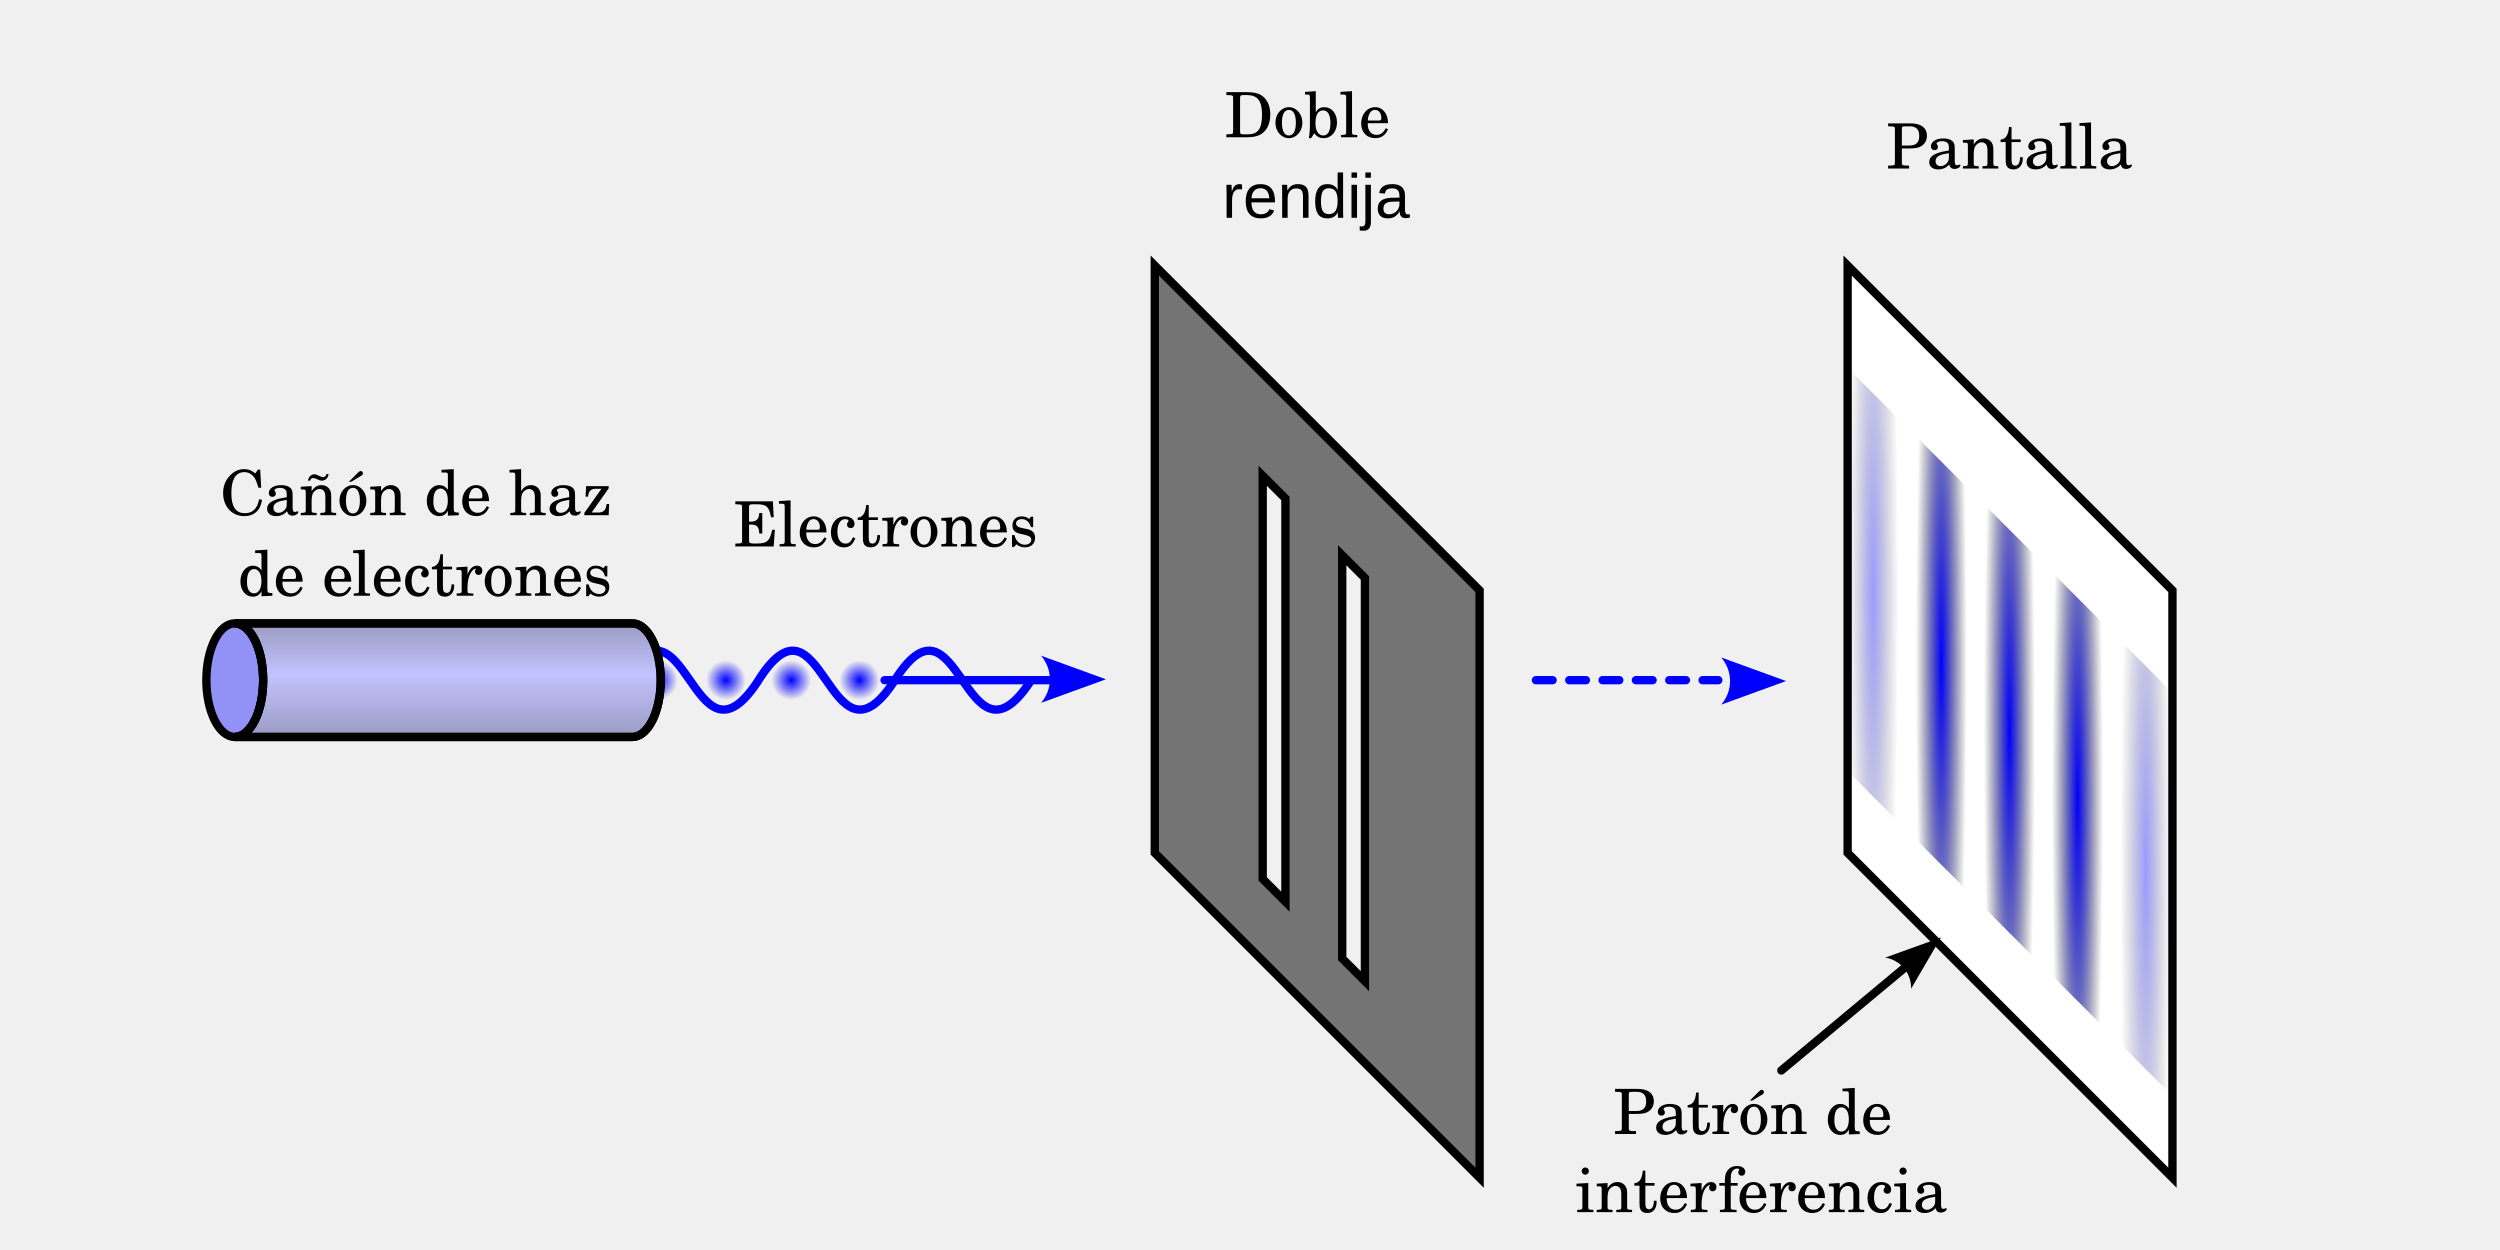
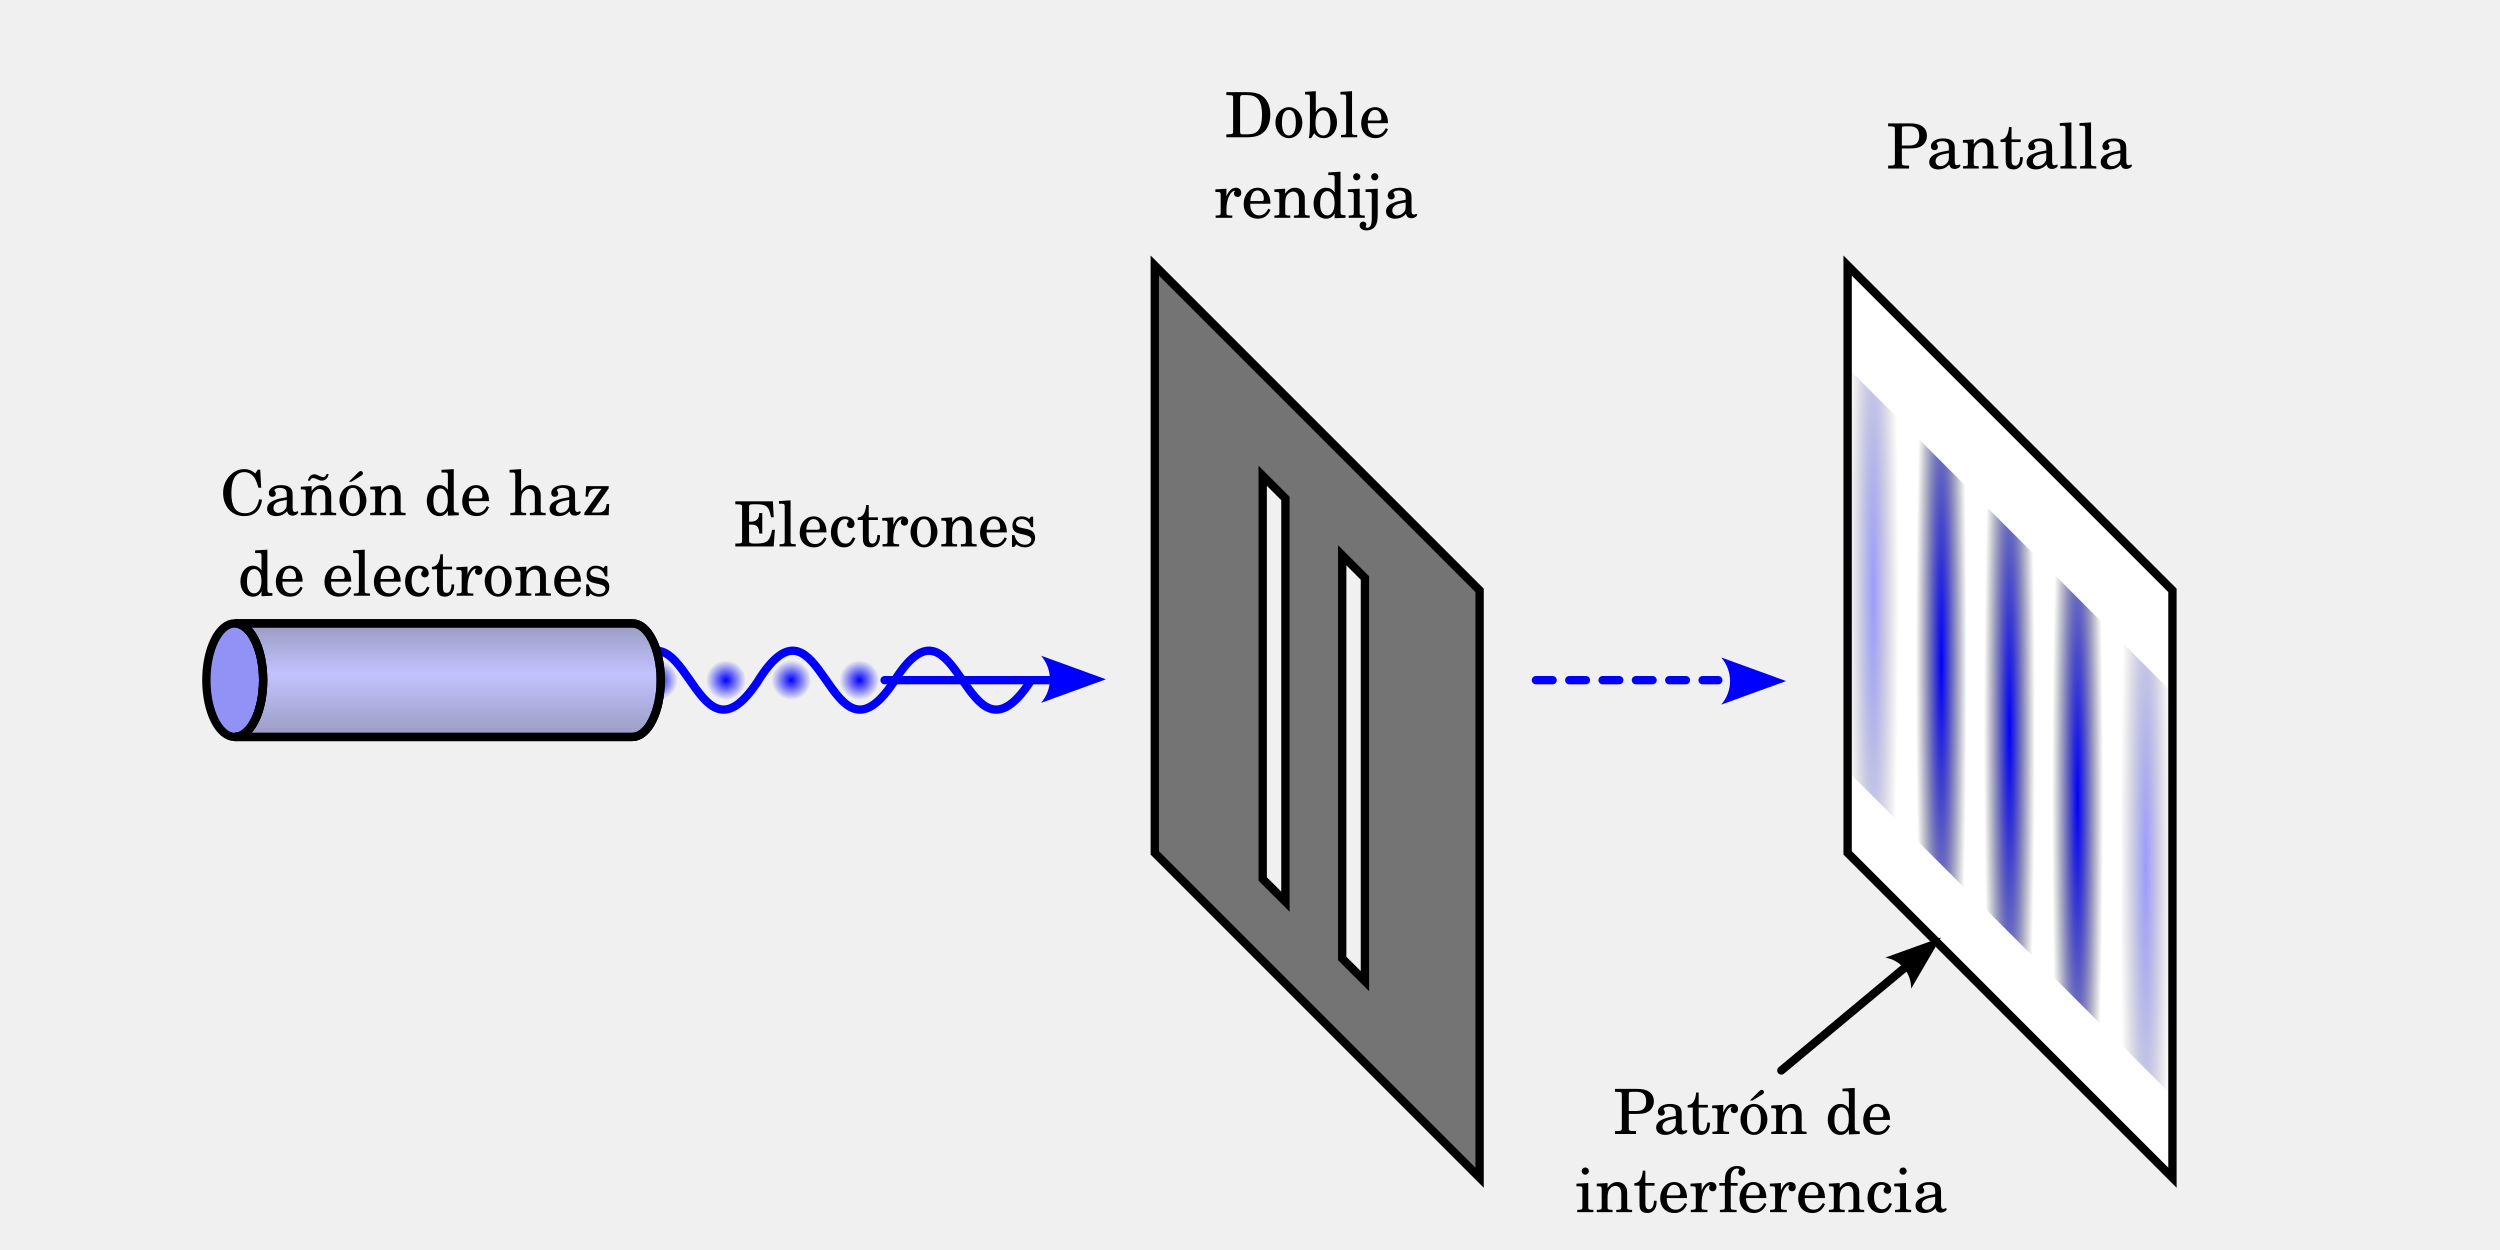
<svg xmlns="http://www.w3.org/2000/svg" xmlns:xlink="http://www.w3.org/1999/xlink" width="600" height="300" version="1.1" id="svg80">
  <defs id="defs7">
    <radialGradient id="e" cx="107.5" cy="92" r="3.5" gradientTransform="matrix(1.363 0 0 1.363 11.363 37.846)" gradientUnits="userSpaceOnUse">
      <stop stop-color="#00f" offset="0" id="stop1" />
      <stop stop-color="#00f" stop-opacity="0" offset="1" id="stop2" />
    </radialGradient>
    <radialGradient id="v" cx="318.5" cy="101" r="4.5" gradientTransform="matrix(1.363 0 0 26.576 48.163 -2508.7)" gradientUnits="userSpaceOnUse">
      <stop stop-color="#00f" offset="0" id="stop3" />
      <stop stop-opacity="0" offset="1" id="stop4" />
    </radialGradient>
    <linearGradient id="s" x1="38.5" x2="58.5" y1="93" y2="93" gradientTransform="matrix(0 1.363 -1.363 0 227.4 97.136)" gradientUnits="userSpaceOnUse">
      <stop stop-color="#000064" stop-opacity=".392" offset="0" id="stop5" />
      <stop stop-color="#6464ff" stop-opacity=".392" offset=".448" id="stop6" />
      <stop stop-color="#000064" stop-opacity=".392" offset="1" id="stop7" />
    </linearGradient>
    <radialGradient id="i" cx="318.5" cy="101" r="4.5" gradientTransform="matrix(1.363 0 0 26.576 31.807 -2525.1)" gradientUnits="userSpaceOnUse" xlink:href="#v" />
    <radialGradient id="d" cx="318.5" cy="101" r="4.5" gradientTransform="matrix(1.363 0 0 26.576 15.451 -2541.4)" gradientUnits="userSpaceOnUse" xlink:href="#v" />
    <radialGradient id="a" cx="318.5" cy="101" r="4.5" gradientTransform="matrix(1.363,0,0,26.576,48.163,-2508.7)" gradientUnits="userSpaceOnUse" xlink:href="#v" />
  </defs>
  <g id="b">
    <circle id="c" cx="157.89" cy="163.24" r="4.771" fill="url(#e)" />
    <use transform="translate(16.35)" xlink:href="#c" id="use7" />
  </g>
  <g stroke-width="2" id="g14">
    <path d="m149.03 163.73c15.688-25.442 17.024 23.484 32.712 0 15.688-25.442 17.024 23.484 32.712 0 15.688-25.442 17.024 23.484 32.712 0" fill="none" stroke="#00f" stroke-linecap="round" id="path7" />
    <g stroke="#000" id="g10">
      <path d="m56.343 149.61c3.764 0 6.815 6.102 6.815 13.63s-3.051 13.63-6.815 13.63h95.41c3.764 0 6.815-6.102 6.815-13.63 0-7.527-3.051-13.63-6.815-13.63z" fill="#fff" id="path8" />
      <path d="m443.43 63.736 77.956 77.956v140.96l-77.956-77.957z" fill="#fff" id="path9" />
      <path d="m277.15 204.7 77.955 77.957v-140.96l-77.955-77.956zm25.898-90.519 5.451 5.453v96.771l-5.451-5.451v-96.773zm19.082 19.082 5.451 5.453v96.771l-5.451-5.451v-96.773z" fill="#747474" id="path10" />
    </g>
    <g fill="none" stroke-linecap="round" id="g13">
      <path d="m427.52 256.91 29.826-24.835" stroke="#000" id="path11" />
      <path d="m368.62 163.24h43.776" stroke="#00f" stroke-dasharray="4" id="path12" />
      <path d="m212.3 163.24h42.874" stroke="#00f" id="path13" />
    </g>
    <ellipse cx="56.343" cy="163.24" rx="6.815" ry="13.63" fill="#00f" fill-opacity=".392" stroke="#000" id="ellipse13" />
    <path d="m56.343 149.61c3.764 0 6.815 6.102 6.815 13.63s-3.051 13.63-6.815 13.63h95.41c3.764 0 6.815-6.102 6.815-13.63 0-7.527-3.051-13.63-6.815-13.63z" fill="url(#s)" stroke="#000" id="path14" />
  </g>
  <path id="j" d="m476.14 120.99 12.267 12.267v96.773l-12.267-12.267z" fill="url(#a)" />
  <g id="h">
    <path id="g" d="m459.78 104.63 12.267 12.267v96.773l-12.267-12.267z" fill="url(#i)" />
    <path d="m443.43 88.278 12.267 12.267v96.773l-12.267-12.267z" fill="url(#d)" fill-opacity=".392" id="path15" />
  </g>
  <use transform="rotate(180,482.27,175.51)" xlink:href="#h" id="use15" />
  <path d="m 413.09,157.79 c 2.831,3.312 2.831,8.026 0,11.324 l 15.57,-5.662 z" fill="#0000ff" id="path16" style="stroke-width:0.599" />
  <path d="m 249.85,157.366 c 2.831,3.312 2.831,8.026 0,11.324 l 15.57,-5.662 z" fill="#0000ff" id="path17" style="stroke-width:0.599" />
  <path d="m 465.83,225.006 -13.366,4.813 c 3.682,0.63 6.268,3.735 6.212,7.461 z" id="path18" style="stroke-width:0.514" />
  <use transform="translate(32.03)" xlink:href="#b" id="use18" />
  <g font-family="'Liberation Sans'" font-size="15px" text-anchor="middle" id="g80">
    <switch transform="translate(212.55 131.15)" id="switch25">
      <text systemLanguage="pdc" id="text18">Elektronen</text>
      <text systemLanguage="ta" id="text19">எதிர்மின்</text>
      <text systemLanguage="de" id="text20">Elektronen</text>
      <text systemLanguage="fr" id="text21">Électrons</text>
      <text systemLanguage="lfn" id="text22">fsf</text>
      <text systemLanguage="tr" id="text23">elektronlar</text>
      <text systemLanguage="yue" id="text24">電子</text>
      <text id="text25">
        <tspan style="font-style:normal;font-variant:normal;font-weight:normal;font-stretch:normal;font-family:C059;-inkscape-font-specification:C059" id="tspan82">Electrones</tspan>
      </text>
    </switch>
    <switch transform="translate(482.29 40.441)" id="switch33">
      <text systemLanguage="pdc" id="text26">Beobachtungsschirm</text>
      <text systemLanguage="ta" id="text27">திரை</text>
      <text systemLanguage="de" id="text28">Beobachtungsschirm</text>
      <text systemLanguage="fr" id="text29">Écran</text>
      <text systemLanguage="lfn" id="text30">fs</text>
      <text systemLanguage="tr" id="text31">perde</text>
      <text systemLanguage="yue" id="text32">屏幕</text>
      <text id="text33" style="-inkscape-font-specification:C059;font-family:C059;font-weight:normal;font-style:normal;font-stretch:normal;font-variant:normal">Pantalla</text>
    </switch>
    <switch transform="translate(315.85 32.941)" id="switch48">
      <text systemLanguage="pdc" id="text34">
        <tspan x="0" y="0" id="tspan33">Doppel-</tspan>
        <tspan x="0" y="15" id="tspan34">spalt</tspan>
      </text>
      <text systemLanguage="ta" id="text36">
        <tspan x="0" y="0" id="tspan35">இரட்டைப்</tspan>
        <tspan x="0" y="15" id="tspan36">பிளவு</tspan>
      </text>
      <text systemLanguage="de" id="text38">
        <tspan x="0" y="0" id="tspan37">Doppel-</tspan>
        <tspan x="0" y="15" id="tspan38">spalt</tspan>
      </text>
      <text systemLanguage="fr" id="text40">
        <tspan x="0" y="0" id="tspan39">Fentes de</tspan>
        <tspan x="0" y="15" id="tspan40">Young</tspan>
      </text>
      <text systemLanguage="lfn" id="text42">
        <tspan x="0" y="0" id="tspan41">ffss</tspan>
        <tspan x="0" y="15" id="tspan42">fsds</tspan>
      </text>
      <text systemLanguage="tr" id="text44">
        <tspan x="0" y="0" id="tspan43">çift-yarıklı</tspan>
        <tspan x="0" y="15" id="tspan44">perde</tspan>
      </text>
      <text systemLanguage="yue" id="text46">
        <tspan x="0" y="0" id="tspan45">兩條</tspan>
        <tspan x="0" y="15" id="tspan46">好幼嘅罅</tspan>
      </text>
      <text id="text48">
        <tspan id="tspan83" x="0" y="0">
          <tspan x="0" y="0" id="tspan47" style="font-style:normal;font-variant:normal;font-weight:normal;font-stretch:normal;font-family:C059;-inkscape-font-specification:C059">Doble</tspan>
        </tspan>
-         <tspan id="tspan84" x="0" y="19.331">rendija</tspan>
+         <tspan id="tspan84" x="-9.5367432e-07" y="19.331" style="font-style:normal;font-variant:normal;font-weight:normal;font-stretch:normal;font-family:C059;-inkscape-font-specification:C059">rendija</tspan>
      </text>
    </switch>
    <switch transform="translate(422.75,272.16)" id="switch64">
      <text systemLanguage="pdc" id="text50">
        <tspan x="0" y="0" id="tspan49">Interferenz-</tspan>
        <tspan x="0" y="15" id="tspan50">muster</tspan>
      </text>
      <text systemLanguage="ta" id="text52">
        <tspan x="0" y="0" id="tspan51">குறுக்கீட்டு</tspan>
        <tspan x="0" y="15" id="tspan52">விளைவு</tspan>
      </text>
      <text systemLanguage="de" id="text54">
        <tspan x="0" y="0" id="tspan53">Interferenz-</tspan>
        <tspan x="0" y="15" id="tspan54">muster</tspan>
      </text>
      <text systemLanguage="fr" id="text56">
        <tspan x="0" y="0" id="tspan55">Figure</tspan>
        <tspan x="0" y="15" id="tspan56">d'interférence</tspan>
      </text>
      <text systemLanguage="lfn" id="text58">
        <tspan x="0" y="0" id="tspan57">fdsf</tspan>
        <tspan x="0" y="15" id="tspan58">fs</tspan>
      </text>
      <text systemLanguage="tr" id="text60">
        <tspan x="0" y="0" id="tspan59">girişim</tspan>
        <tspan x="0" y="15" id="tspan60">deseni</tspan>
      </text>
      <text systemLanguage="yue" id="text62">
        <tspan x="0" y="0" id="tspan61" />
        <tspan x="0" y="15" id="tspan62">干涉圖案</tspan>
      </text>
      <text id="text64" style="-inkscape-font-specification:C059;font-family:C059;font-weight:normal;font-style:normal;font-stretch:normal;font-variant:normal">
        <tspan id="tspan85" x="0" y="0">Patrón de</tspan>
        <tspan id="tspan86" x="0" y="18.75">interferencia</tspan>
      </text>
    </switch>
    <switch transform="translate(101.96 123.65)" id="switch80">
      <text systemLanguage="pdc" id="text66">
        <tspan x="0" y="0" id="tspan65">Elektron-</tspan>
        <tspan x="0" y="15" id="tspan66">kanone</tspan>
      </text>
      <text systemLanguage="ta" id="text68">
        <tspan x="0" y="0" id="tspan67">எதிர்மின்</tspan>
        <tspan x="0" y="15" id="tspan68">கற்றை துப்பாக்கி</tspan>
      </text>
      <text systemLanguage="de" id="text70">
        <tspan x="0" y="0" id="tspan69">Elektron-</tspan>
        <tspan x="0" y="15" id="tspan70">kanone</tspan>
      </text>
      <text systemLanguage="fr" id="text72">
        <tspan x="0" y="0" id="tspan71">électrons</tspan>
        <tspan x="0" y="15" id="tspan72">Canon à</tspan>
      </text>
      <text systemLanguage="lfn" id="text74">
        <tspan x="0" y="0" id="tspan73">cds</tspan>
        <tspan x="0" y="15" id="tspan74">fdsd</tspan>
      </text>
      <text systemLanguage="tr" id="text76">
        <tspan x="0" y="0" id="tspan75">elektron</tspan>
        <tspan x="0" y="15" id="tspan76">tabancası</tspan>
      </text>
      <text systemLanguage="yue" id="text78">
        <tspan x="0" y="0" id="tspan77" />
        <tspan x="0" y="15" id="tspan78">電子光束槍</tspan>
      </text>
      <text id="text80">
        <tspan id="tspan80" x="9.5367432e-07" y="0" style="font-style:normal;font-variant:normal;font-weight:normal;font-stretch:normal;font-family:C059;-inkscape-font-specification:C059">Cañón de haz</tspan>
        <tspan id="tspan81" x="9.5367432e-07" y="19.331" style="font-style:normal;font-variant:normal;font-weight:normal;font-stretch:normal;font-family:C059;-inkscape-font-specification:C059">de electrones</tspan>
      </text>
    </switch>
  </g>
</svg>
